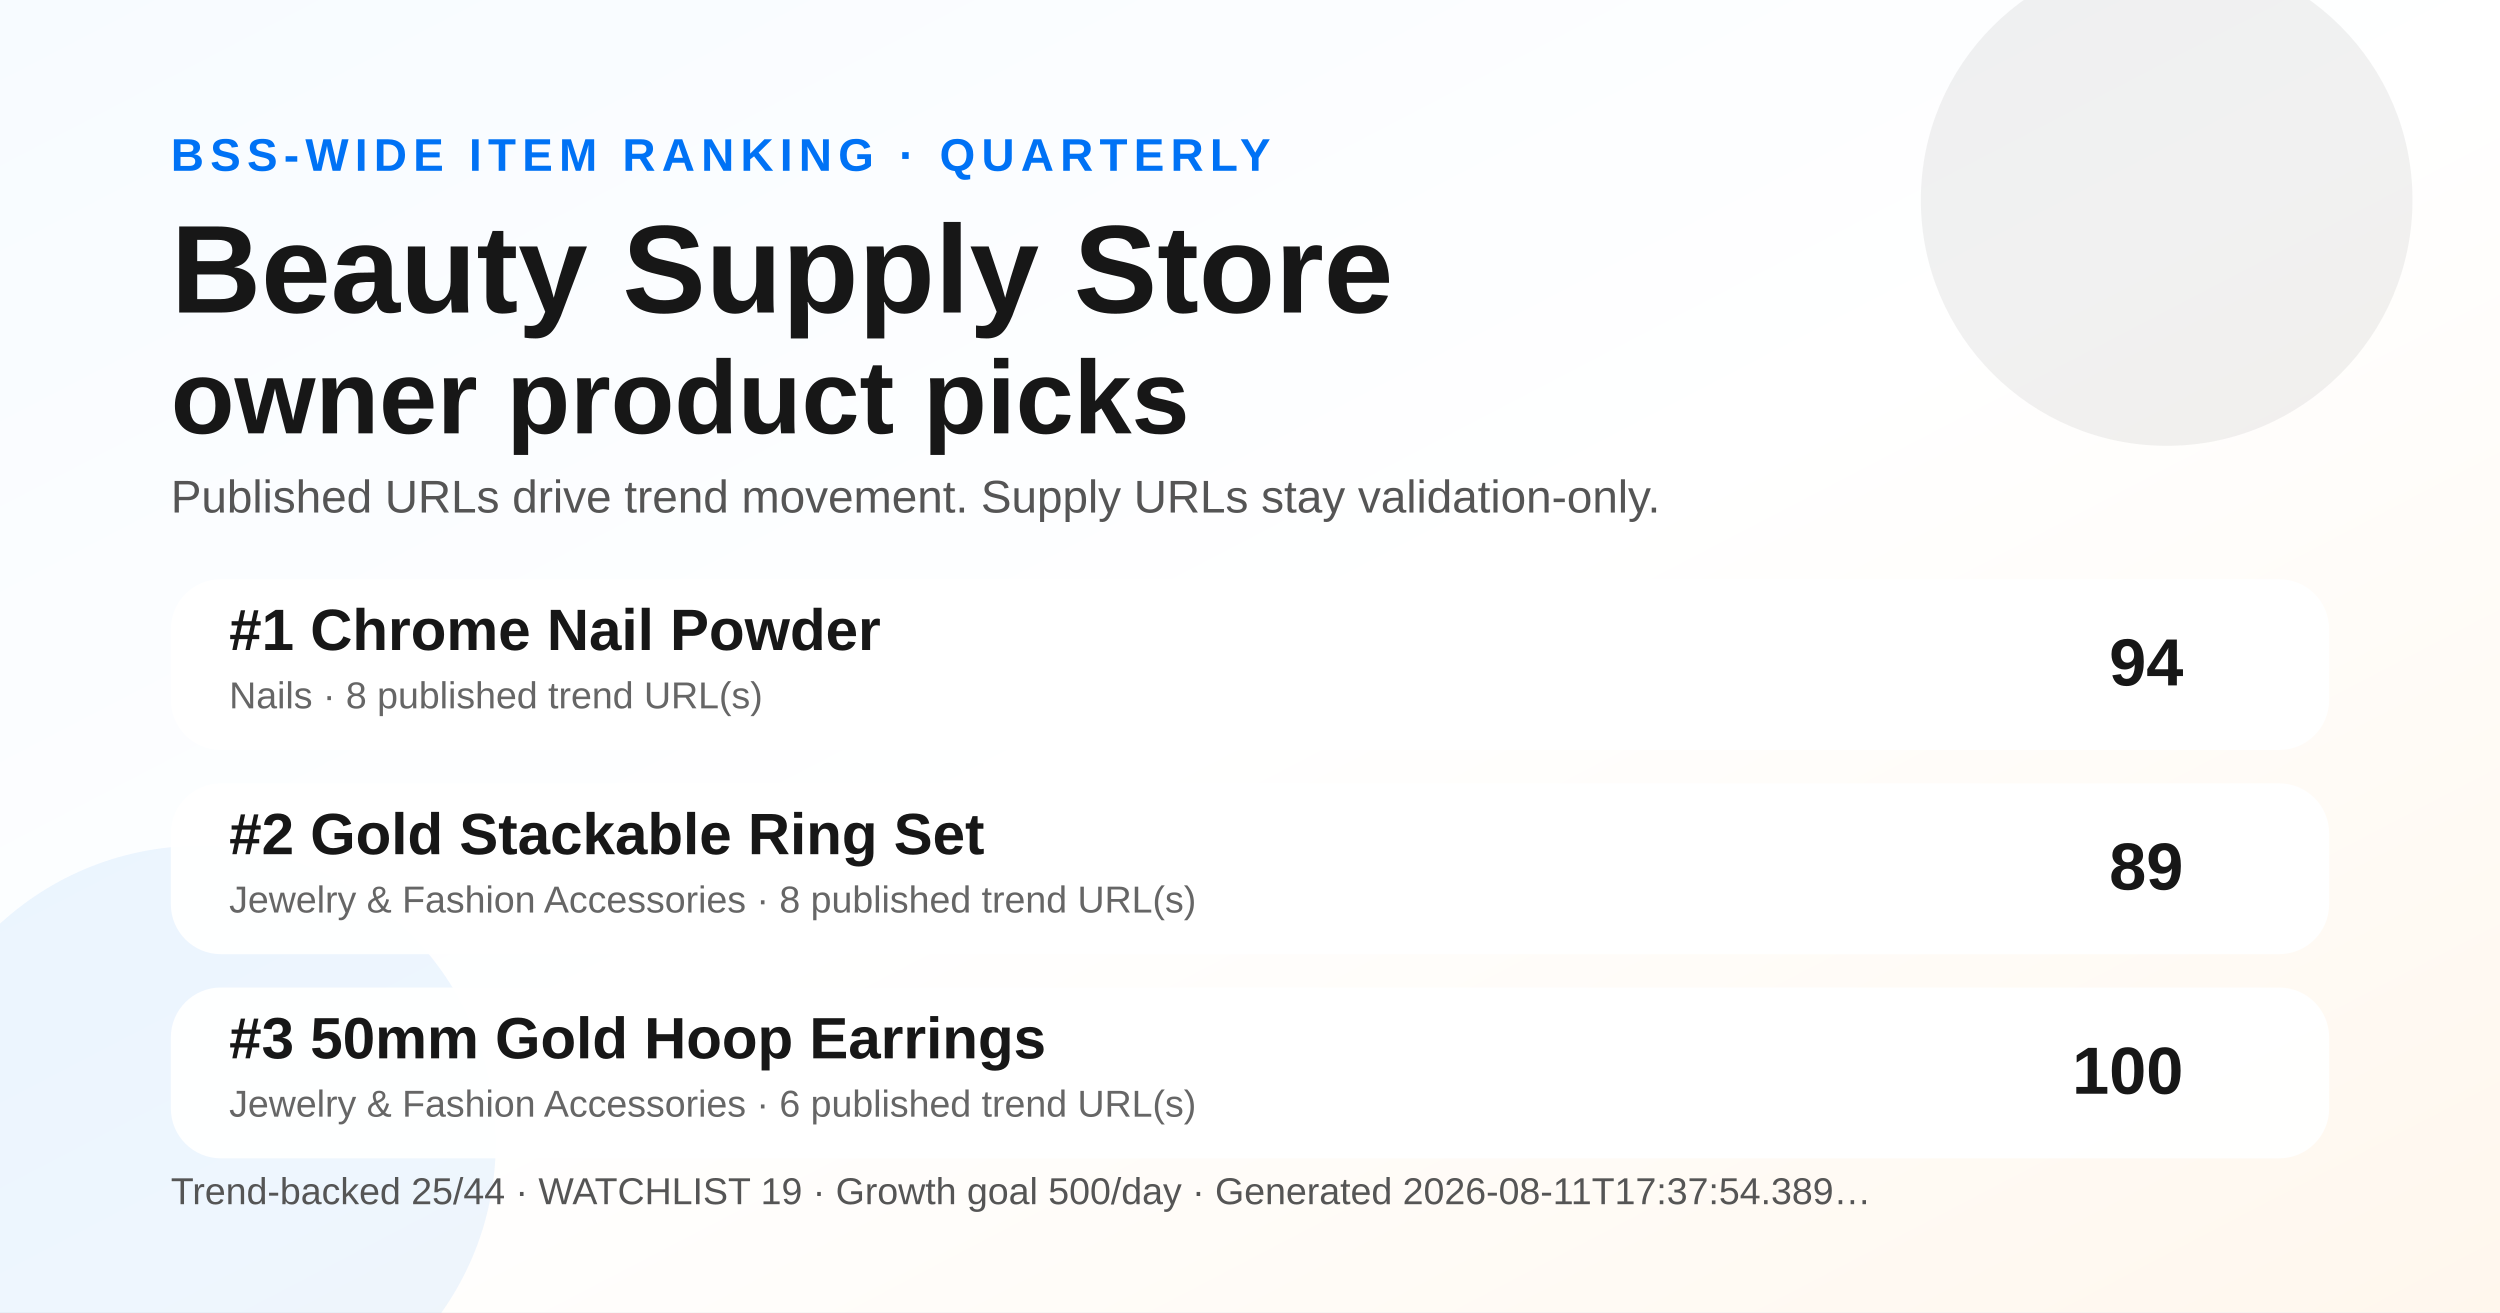
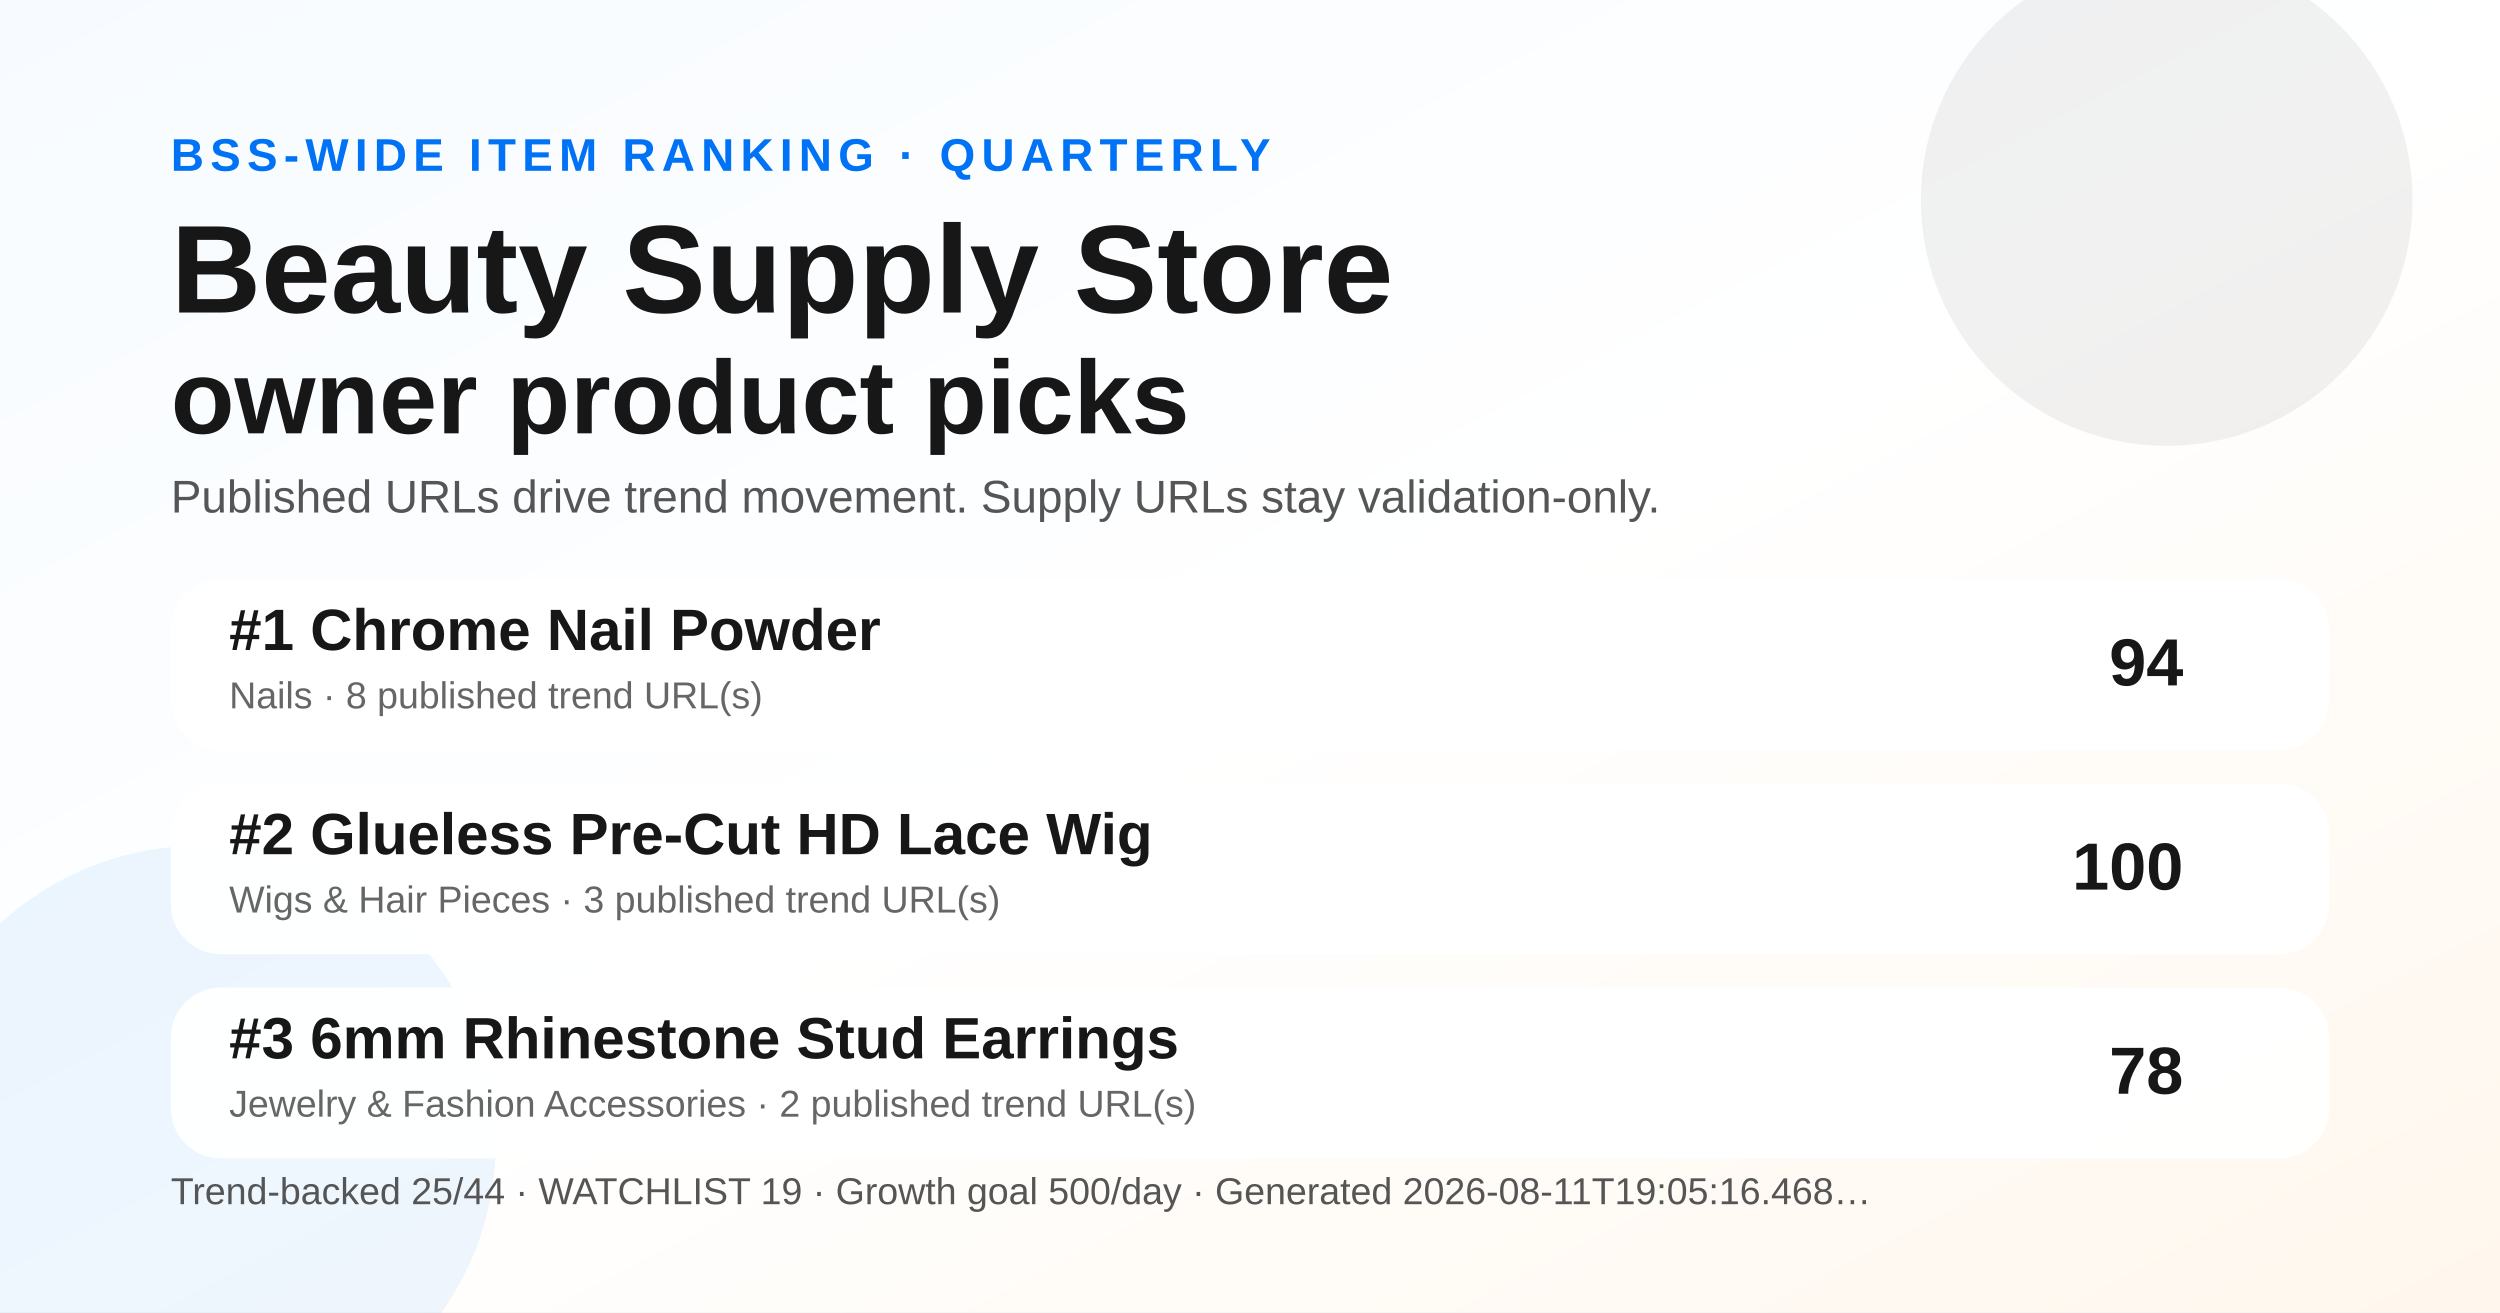
<svg xmlns="http://www.w3.org/2000/svg" width="1200" height="630" viewBox="0 0 1200 630" role="img" aria-label="Quarterly BSS Trend Ranking social preview">
  <defs>
    <linearGradient id="bg" x1="0" y1="0" x2="1" y2="1">
      <stop offset="0" stop-color="#f7fbff" />
      <stop offset="0.52" stop-color="#ffffff" />
      <stop offset="1" stop-color="#fff7ed" />
    </linearGradient>
  </defs>
  <rect width="1200" height="630" fill="url(#bg)" />
  <circle cx="1040" cy="96" r="118" fill="#171717" opacity="0.06" />
  <circle cx="96" cy="548" r="142" fill="#0072f5" opacity="0.07" />
  <text x="82" y="82" font-family="Arial, Helvetica, sans-serif" font-size="22" font-weight="700" fill="#0072f5" letter-spacing="3">BSS-WIDE ITEM RANKING · QUARTERLY</text>
  <text x="82" y="150" font-family="Arial, Helvetica, sans-serif" font-size="60" font-weight="800" fill="#171717">Beauty Supply Store</text>
  <text x="82" y="208" font-family="Arial, Helvetica, sans-serif" font-size="50" font-weight="800" fill="#171717">owner product picks</text>
  <text x="82" y="246" font-family="Arial, Helvetica, sans-serif" font-size="22" fill="#555555">Published URLs drive trend movement. Supply URLs stay validation-only.</text>
  <g transform="translate(82 278)">
    <rect width="1036" height="82" rx="24" fill="#ffffff" opacity="0.96" />
    <text x="28" y="34" font-family="Arial, Helvetica, sans-serif" font-size="28" font-weight="700" fill="#171717">#1 Chrome Nail Powder</text>
    <text x="28" y="62" font-family="Arial, Helvetica, sans-serif" font-size="18" fill="#666666">Nails · 8 published trend URL(s)</text>
    <text x="966" y="51" text-anchor="end" font-family="Arial, Helvetica, sans-serif" font-size="32" font-weight="700" fill="#171717">94</text>
  </g>
  <g transform="translate(82 376)">
    <rect width="1036" height="82" rx="24" fill="#ffffff" opacity="0.96" />
-     <text x="28" y="34" font-family="Arial, Helvetica, sans-serif" font-size="28" font-weight="700" fill="#171717">#2 Gold Stackable Ring Set</text>
-     <text x="28" y="62" font-family="Arial, Helvetica, sans-serif" font-size="18" fill="#666666">Jewelry &amp; Fashion Accessories · 8 published trend URL(s)</text>
-     <text x="966" y="51" text-anchor="end" font-family="Arial, Helvetica, sans-serif" font-size="32" font-weight="700" fill="#171717">89</text>
+     <text x="28" y="34" font-family="Arial, Helvetica, sans-serif" font-size="28" font-weight="700" fill="#171717">#2 Glueless Pre-Cut HD Lace Wig</text>
+     <text x="28" y="62" font-family="Arial, Helvetica, sans-serif" font-size="18" fill="#666666">Wigs &amp; Hair Pieces · 3 published trend URL(s)</text>
+     <text x="966" y="51" text-anchor="end" font-family="Arial, Helvetica, sans-serif" font-size="32" font-weight="700" fill="#171717">100</text>
  </g>
  <g transform="translate(82 474)">
    <rect width="1036" height="82" rx="24" fill="#ffffff" opacity="0.96" />
-     <text x="28" y="34" font-family="Arial, Helvetica, sans-serif" font-size="28" font-weight="700" fill="#171717">#3 50mm Gold Hoop Earrings</text>
-     <text x="28" y="62" font-family="Arial, Helvetica, sans-serif" font-size="18" fill="#666666">Jewelry &amp; Fashion Accessories · 6 published trend URL(s)</text>
-     <text x="966" y="51" text-anchor="end" font-family="Arial, Helvetica, sans-serif" font-size="32" font-weight="700" fill="#171717">100</text>
+     <text x="28" y="34" font-family="Arial, Helvetica, sans-serif" font-size="28" font-weight="700" fill="#171717">#3 6mm Rhinestone Stud Earrings</text>
+     <text x="28" y="62" font-family="Arial, Helvetica, sans-serif" font-size="18" fill="#666666">Jewelry &amp; Fashion Accessories · 2 published trend URL(s)</text>
+     <text x="966" y="51" text-anchor="end" font-family="Arial, Helvetica, sans-serif" font-size="32" font-weight="700" fill="#171717">78</text>
  </g>
  <g transform="translate(82 578)">
-     <text font-family="Arial, Helvetica, sans-serif" font-size="18" fill="#555555">Trend-backed 25/44 · WATCHLIST 19 · Growth goal 500/day · Generated 2026-08-11T17:37:54.389…</text>
+     <text font-family="Arial, Helvetica, sans-serif" font-size="18" fill="#555555">Trend-backed 25/44 · WATCHLIST 19 · Growth goal 500/day · Generated 2026-08-11T19:05:16.468…</text>
  </g>
</svg>
